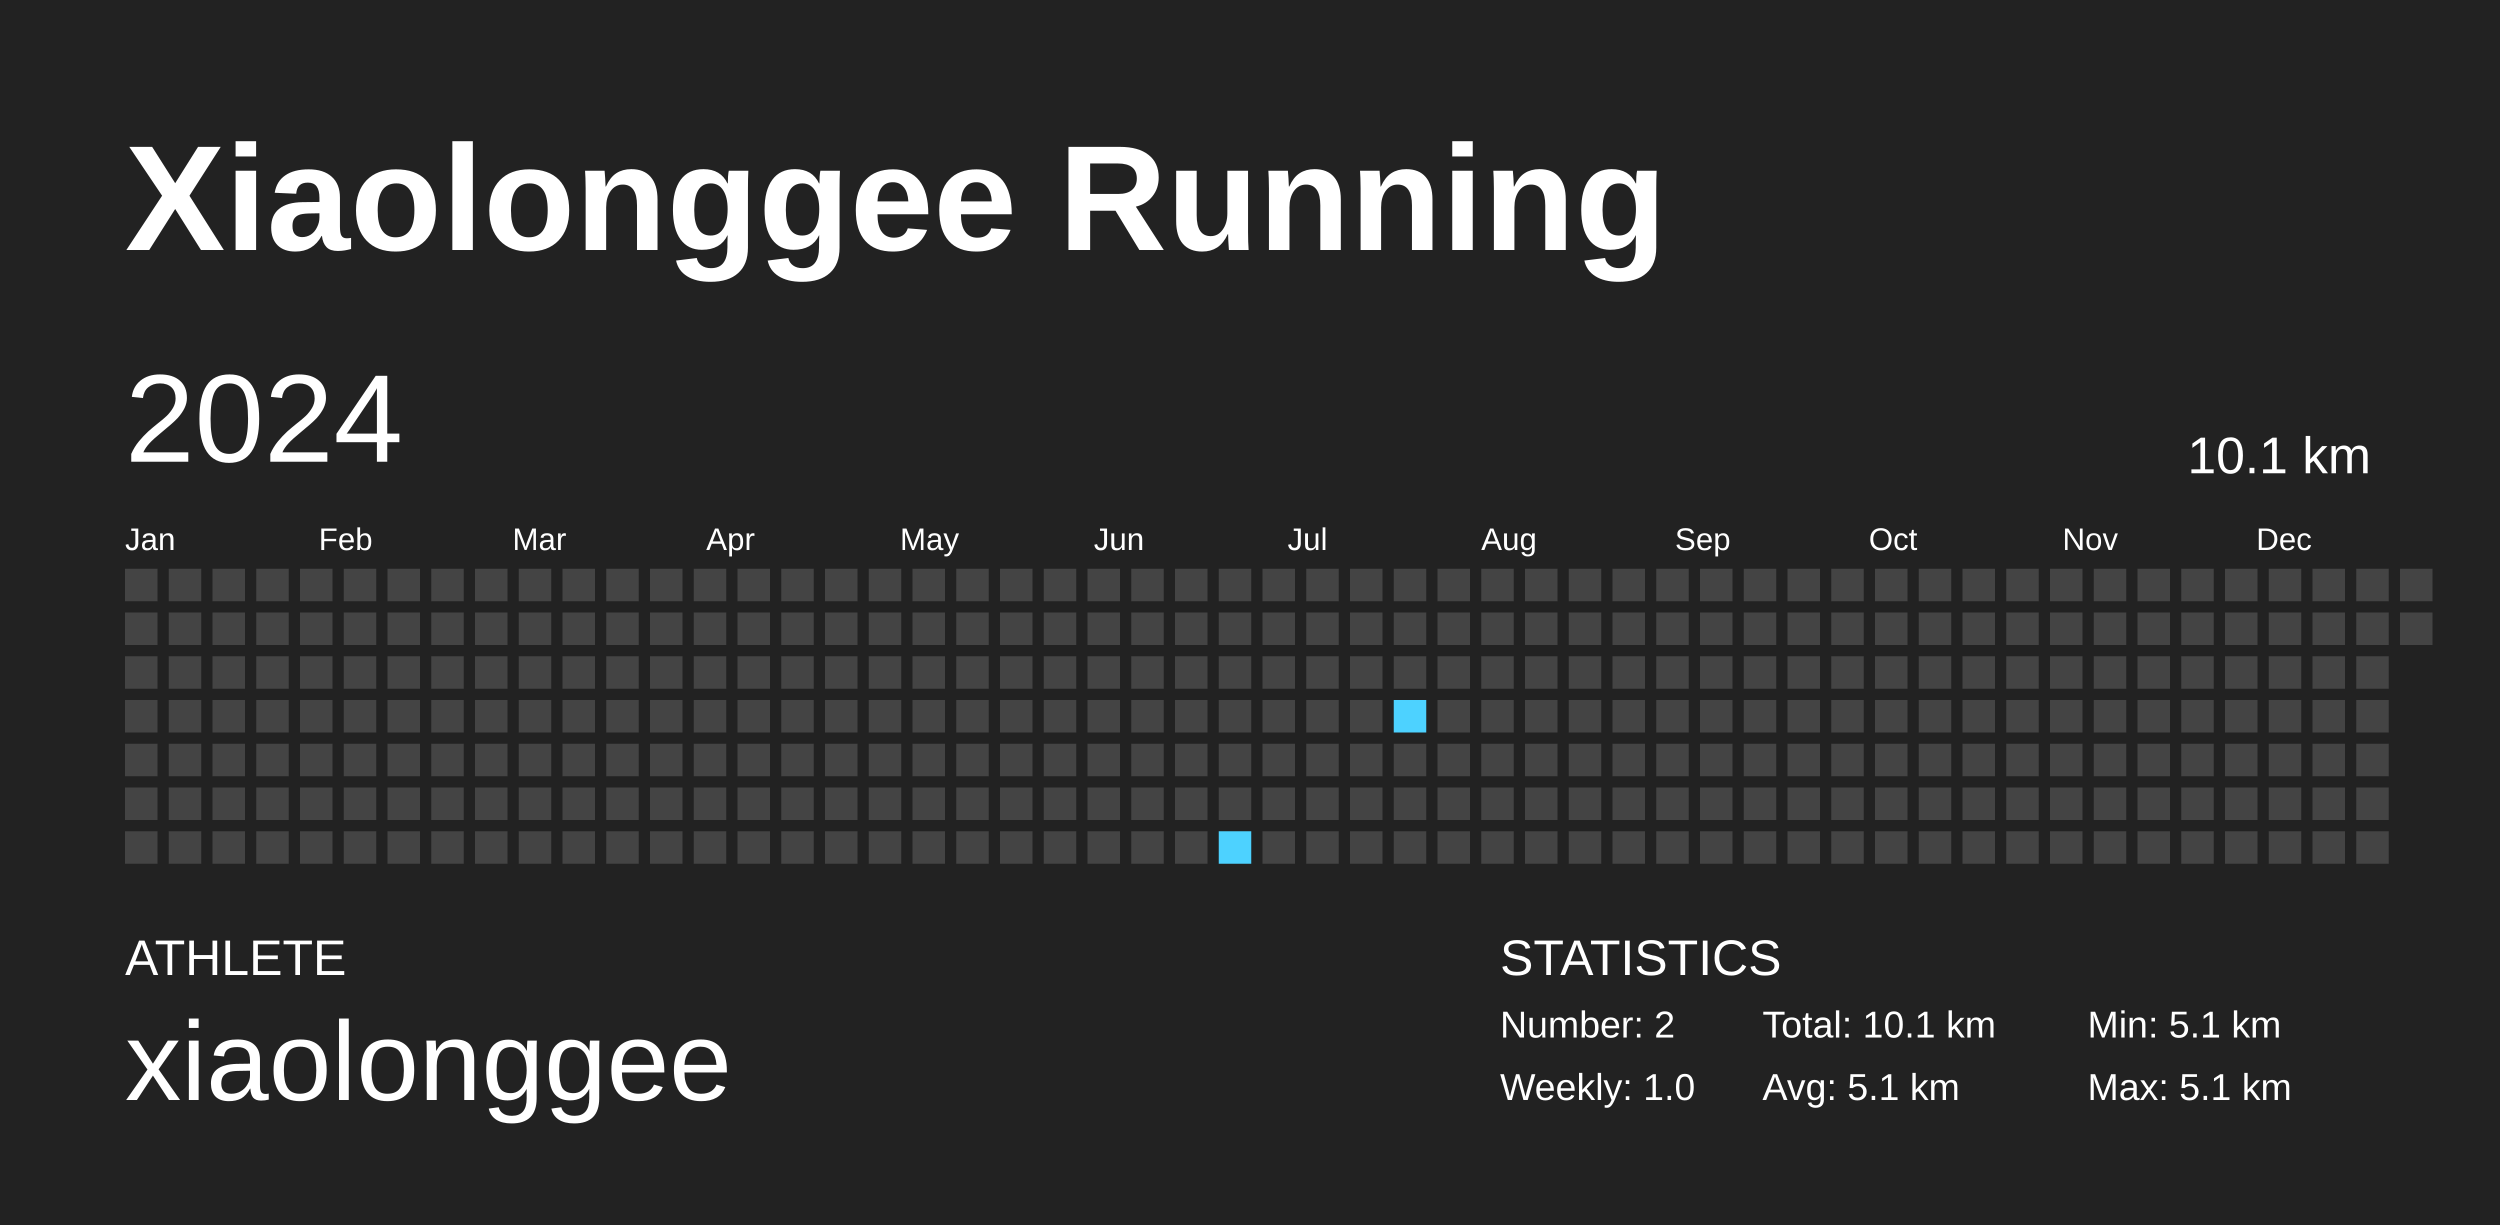
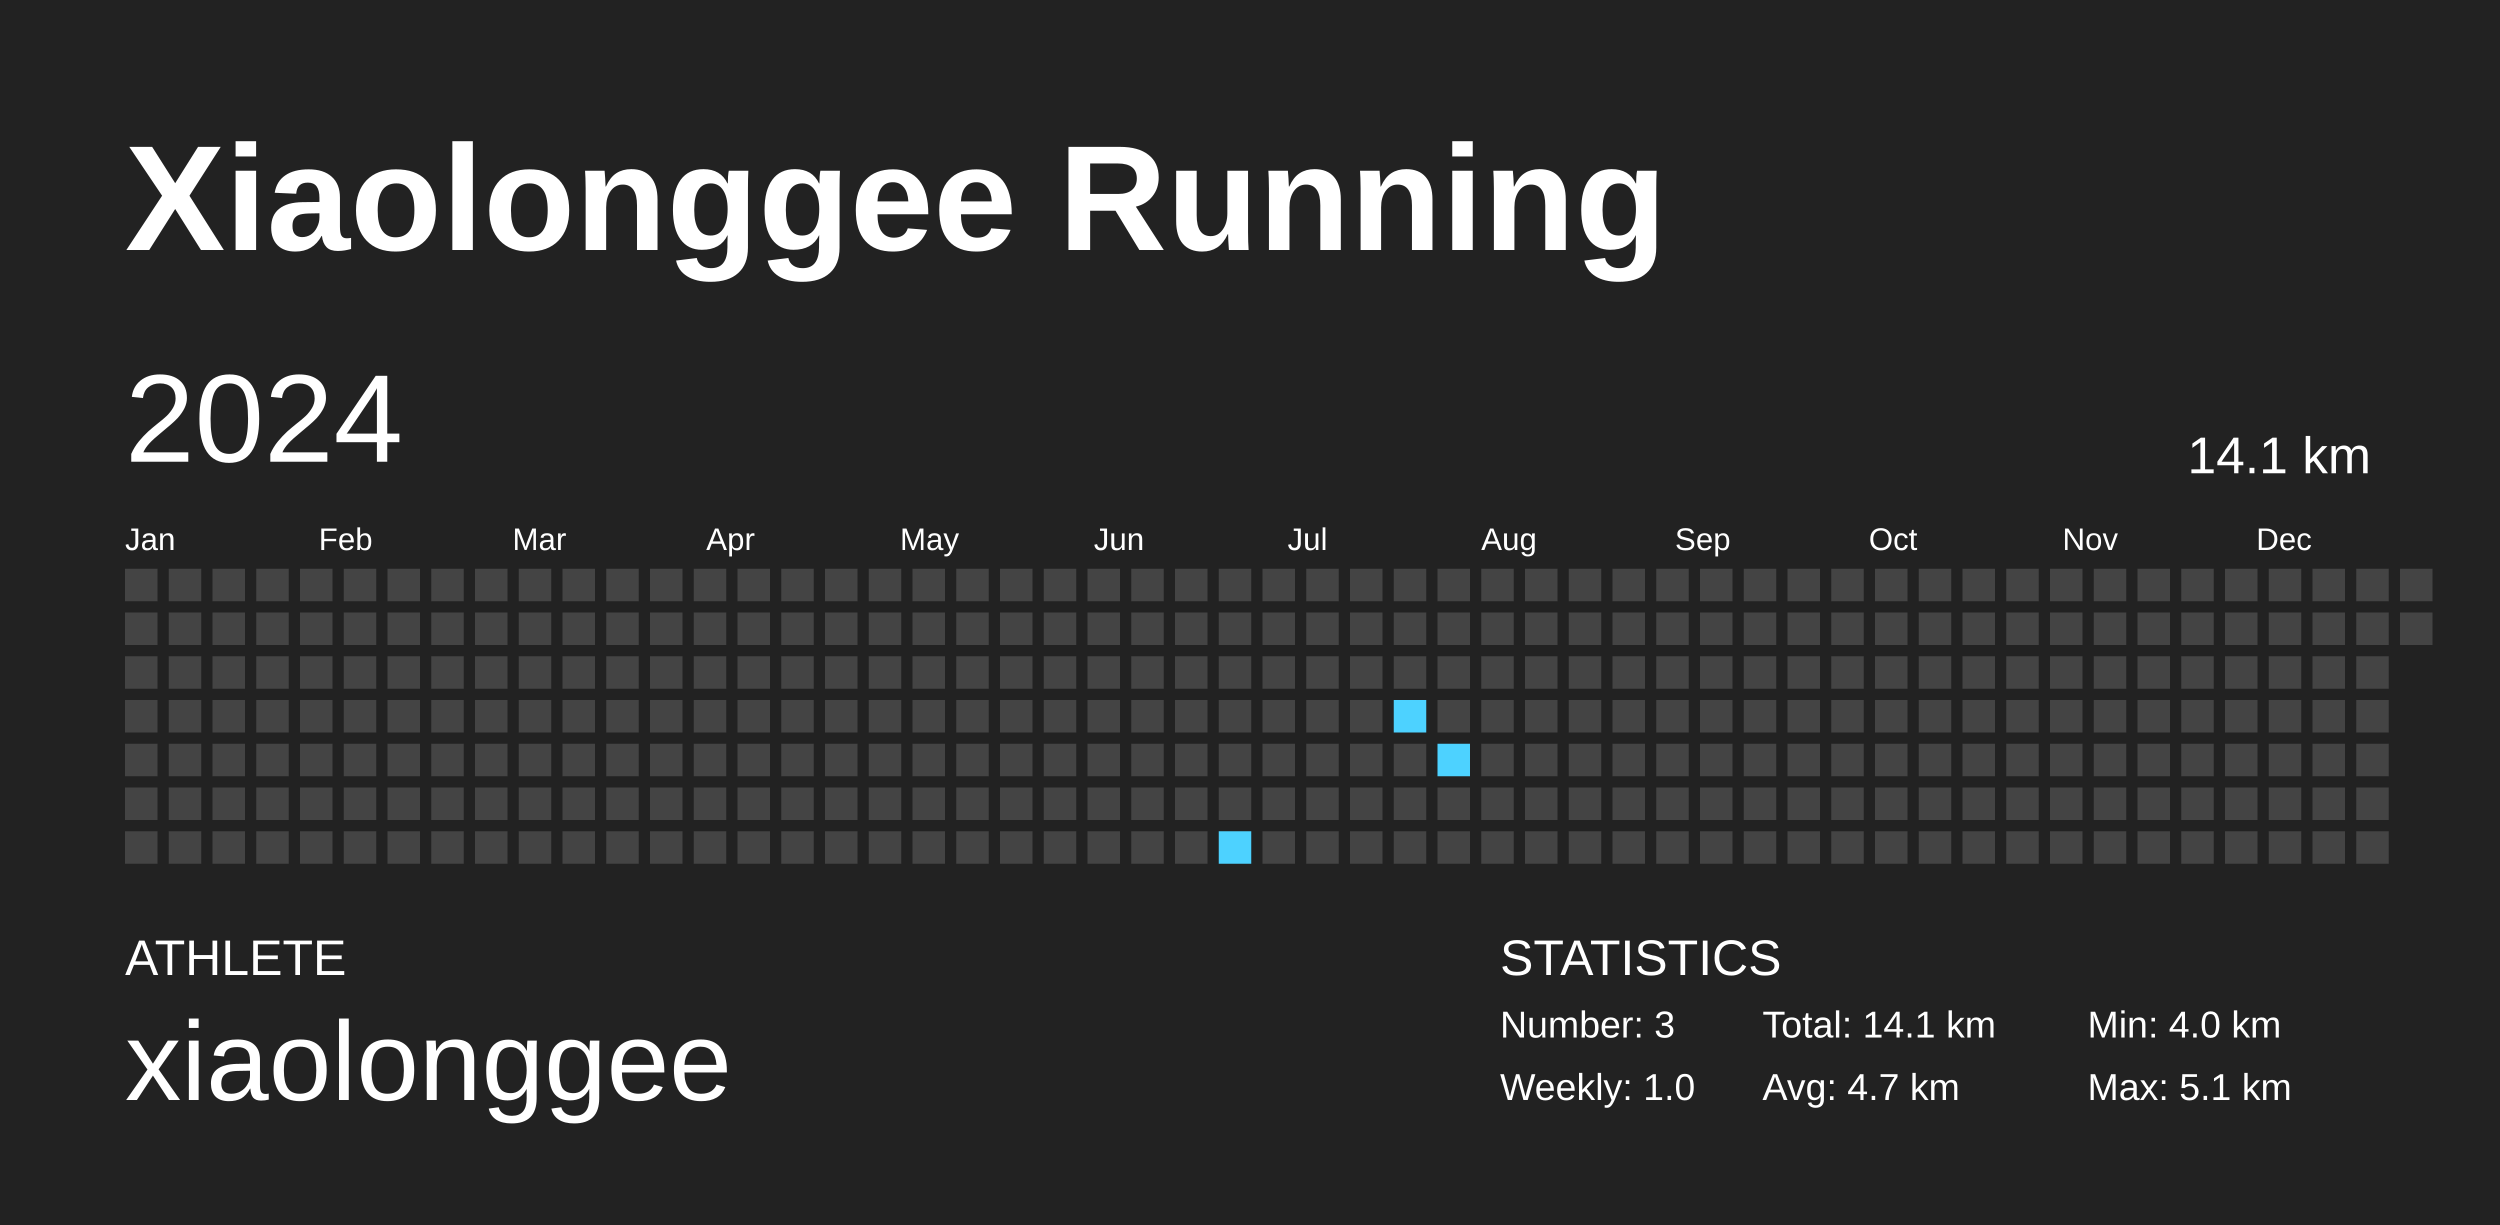
<svg xmlns="http://www.w3.org/2000/svg" baseProfile="full" height="98mm" version="1.1" viewBox="0,0,200,98" width="200mm">
  <defs />
  <rect fill="#222222" height="98" width="200" x="0" y="0" />
  <text fill="#FFFFFF" style="font-size:12px; font-family:Arial; font-weight:bold;" x="10" y="20">Xiaolonggee Running</text>
  <text fill="#FFFFFF" style="font-size:4px; font-family:Arial" x="10" y="78">ATHLETE</text>
  <text fill="#FFFFFF" style="font-size:9px; font-family:Arial" x="10" y="88">xiaolonggee</text>
  <text fill="#FFFFFF" style="font-size:4px; font-family:Arial" x="120" y="78">STATISTICS</text>
-   <text fill="#FFFFFF" style="font-size:3px; font-family:Arial" x="120" y="83">Number: 2</text>
+   <text fill="#FFFFFF" style="font-size:3px; font-family:Arial" x="120" y="83">Number: 3</text>
  <text fill="#FFFFFF" style="font-size:3px; font-family:Arial" x="120" y="88">Weekly: 1.0</text>
-   <text fill="#FFFFFF" style="font-size:3px; font-family:Arial" x="141" y="83">Total: 10.1 km</text>
-   <text fill="#FFFFFF" style="font-size:3px; font-family:Arial" x="141" y="88">Avg: 5.1 km</text>
-   <text fill="#FFFFFF" style="font-size:3px; font-family:Arial" x="167" y="83">Min: 5.1 km</text>
+   <text fill="#FFFFFF" style="font-size:3px; font-family:Arial" x="141" y="83">Total: 14.1 km</text>
+   <text fill="#FFFFFF" style="font-size:3px; font-family:Arial" x="141" y="88">Avg: 4.7 km</text>
+   <text fill="#FFFFFF" style="font-size:3px; font-family:Arial" x="167" y="83">Min: 4.0 km</text>
  <text fill="#FFFFFF" style="font-size:3px; font-family:Arial" x="167" y="88">Max: 5.1 km</text>
  <text dominant-baseline="hanging" fill="#FFFFFF" style="font-size:10.0px; font-family:Arial;" x="10" y="30">2024</text>
-   <text dominant-baseline="hanging" fill="#FFFFFF" style="font-size:4.125px; font-family:Arial;" x="175" y="35">10.1 km</text>
+   <text dominant-baseline="hanging" fill="#FFFFFF" style="font-size:4.125px; font-family:Arial;" x="175" y="35">14.1 km</text>
  <text fill="#FFFFFF" style="font-size:2.5px; font-family:Arial" x="10.0" y="44">Jan</text>
  <text fill="#FFFFFF" style="font-size:2.5px; font-family:Arial" x="25.5" y="44">Feb</text>
  <text fill="#FFFFFF" style="font-size:2.5px; font-family:Arial" x="41.0" y="44">Mar</text>
  <text fill="#FFFFFF" style="font-size:2.5px; font-family:Arial" x="56.5" y="44">Apr</text>
  <text fill="#FFFFFF" style="font-size:2.5px; font-family:Arial" x="72.0" y="44">May</text>
  <text fill="#FFFFFF" style="font-size:2.5px; font-family:Arial" x="87.5" y="44">Jun</text>
  <text fill="#FFFFFF" style="font-size:2.5px; font-family:Arial" x="103.0" y="44">Jul</text>
  <text fill="#FFFFFF" style="font-size:2.5px; font-family:Arial" x="118.5" y="44">Aug</text>
  <text fill="#FFFFFF" style="font-size:2.5px; font-family:Arial" x="134.0" y="44">Sep</text>
  <text fill="#FFFFFF" style="font-size:2.5px; font-family:Arial" x="149.5" y="44">Oct</text>
  <text fill="#FFFFFF" style="font-size:2.5px; font-family:Arial" x="165.0" y="44">Nov</text>
  <text fill="#FFFFFF" style="font-size:2.5px; font-family:Arial" x="180.5" y="44">Dec</text>
  <rect fill="#444444" height="2.6" width="2.6" x="10.0" y="45.5" />
  <rect fill="#444444" height="2.6" width="2.6" x="10.0" y="49.0" />
  <rect fill="#444444" height="2.6" width="2.6" x="10.0" y="52.5" />
  <rect fill="#444444" height="2.6" width="2.6" x="10.0" y="56.0" />
  <rect fill="#444444" height="2.6" width="2.6" x="10.0" y="59.5" />
  <rect fill="#444444" height="2.6" width="2.6" x="10.0" y="63.0" />
  <rect fill="#444444" height="2.6" width="2.6" x="10.0" y="66.5" />
  <rect fill="#444444" height="2.6" width="2.6" x="13.5" y="45.5" />
  <rect fill="#444444" height="2.6" width="2.6" x="13.5" y="49.0" />
  <rect fill="#444444" height="2.6" width="2.6" x="13.5" y="52.5" />
  <rect fill="#444444" height="2.6" width="2.6" x="13.5" y="56.0" />
  <rect fill="#444444" height="2.6" width="2.6" x="13.5" y="59.5" />
  <rect fill="#444444" height="2.6" width="2.6" x="13.5" y="63.0" />
  <rect fill="#444444" height="2.6" width="2.6" x="13.5" y="66.5" />
  <rect fill="#444444" height="2.6" width="2.6" x="17.0" y="45.5" />
  <rect fill="#444444" height="2.6" width="2.6" x="17.0" y="49.0" />
  <rect fill="#444444" height="2.6" width="2.6" x="17.0" y="52.5" />
  <rect fill="#444444" height="2.6" width="2.6" x="17.0" y="56.0" />
  <rect fill="#444444" height="2.6" width="2.6" x="17.0" y="59.5" />
  <rect fill="#444444" height="2.6" width="2.6" x="17.0" y="63.0" />
  <rect fill="#444444" height="2.6" width="2.6" x="17.0" y="66.5" />
  <rect fill="#444444" height="2.6" width="2.6" x="20.5" y="45.5" />
  <rect fill="#444444" height="2.6" width="2.6" x="20.5" y="49.0" />
  <rect fill="#444444" height="2.6" width="2.6" x="20.5" y="52.5" />
  <rect fill="#444444" height="2.6" width="2.6" x="20.5" y="56.0" />
  <rect fill="#444444" height="2.6" width="2.6" x="20.5" y="59.5" />
  <rect fill="#444444" height="2.6" width="2.6" x="20.5" y="63.0" />
  <rect fill="#444444" height="2.6" width="2.6" x="20.5" y="66.5" />
  <rect fill="#444444" height="2.6" width="2.6" x="24.0" y="45.5" />
  <rect fill="#444444" height="2.6" width="2.6" x="24.0" y="49.0" />
  <rect fill="#444444" height="2.6" width="2.6" x="24.0" y="52.5" />
  <rect fill="#444444" height="2.6" width="2.6" x="24.0" y="56.0" />
  <rect fill="#444444" height="2.6" width="2.6" x="24.0" y="59.5" />
  <rect fill="#444444" height="2.6" width="2.6" x="24.0" y="63.0" />
  <rect fill="#444444" height="2.6" width="2.6" x="24.0" y="66.5" />
  <rect fill="#444444" height="2.6" width="2.6" x="27.5" y="45.5" />
  <rect fill="#444444" height="2.6" width="2.6" x="27.5" y="49.0" />
  <rect fill="#444444" height="2.6" width="2.6" x="27.5" y="52.5" />
  <rect fill="#444444" height="2.6" width="2.6" x="27.5" y="56.0" />
  <rect fill="#444444" height="2.6" width="2.6" x="27.5" y="59.5" />
  <rect fill="#444444" height="2.6" width="2.6" x="27.5" y="63.0" />
  <rect fill="#444444" height="2.6" width="2.6" x="27.5" y="66.5" />
  <rect fill="#444444" height="2.6" width="2.6" x="31.0" y="45.5" />
  <rect fill="#444444" height="2.6" width="2.6" x="31.0" y="49.0" />
  <rect fill="#444444" height="2.6" width="2.6" x="31.0" y="52.5" />
  <rect fill="#444444" height="2.6" width="2.6" x="31.0" y="56.0" />
  <rect fill="#444444" height="2.6" width="2.6" x="31.0" y="59.5" />
  <rect fill="#444444" height="2.6" width="2.6" x="31.0" y="63.0" />
  <rect fill="#444444" height="2.6" width="2.6" x="31.0" y="66.5" />
  <rect fill="#444444" height="2.6" width="2.6" x="34.5" y="45.5" />
  <rect fill="#444444" height="2.6" width="2.6" x="34.5" y="49.0" />
  <rect fill="#444444" height="2.6" width="2.6" x="34.5" y="52.5" />
  <rect fill="#444444" height="2.6" width="2.6" x="34.5" y="56.0" />
  <rect fill="#444444" height="2.6" width="2.6" x="34.5" y="59.5" />
  <rect fill="#444444" height="2.6" width="2.6" x="34.5" y="63.0" />
  <rect fill="#444444" height="2.6" width="2.6" x="34.5" y="66.5" />
  <rect fill="#444444" height="2.6" width="2.6" x="38.0" y="45.5" />
  <rect fill="#444444" height="2.6" width="2.6" x="38.0" y="49.0" />
  <rect fill="#444444" height="2.6" width="2.6" x="38.0" y="52.5" />
  <rect fill="#444444" height="2.6" width="2.6" x="38.0" y="56.0" />
  <rect fill="#444444" height="2.6" width="2.6" x="38.0" y="59.5" />
  <rect fill="#444444" height="2.6" width="2.6" x="38.0" y="63.0" />
  <rect fill="#444444" height="2.6" width="2.6" x="38.0" y="66.5" />
  <rect fill="#444444" height="2.6" width="2.6" x="41.5" y="45.5" />
  <rect fill="#444444" height="2.6" width="2.6" x="41.5" y="49.0" />
  <rect fill="#444444" height="2.6" width="2.6" x="41.5" y="52.5" />
  <rect fill="#444444" height="2.6" width="2.6" x="41.5" y="56.0" />
  <rect fill="#444444" height="2.6" width="2.6" x="41.5" y="59.5" />
  <rect fill="#444444" height="2.6" width="2.6" x="41.5" y="63.0" />
  <rect fill="#444444" height="2.6" width="2.6" x="41.5" y="66.5" />
  <rect fill="#444444" height="2.6" width="2.6" x="45.0" y="45.5" />
  <rect fill="#444444" height="2.6" width="2.6" x="45.0" y="49.0" />
  <rect fill="#444444" height="2.6" width="2.6" x="45.0" y="52.5" />
  <rect fill="#444444" height="2.6" width="2.6" x="45.0" y="56.0" />
  <rect fill="#444444" height="2.6" width="2.6" x="45.0" y="59.5" />
  <rect fill="#444444" height="2.6" width="2.6" x="45.0" y="63.0" />
  <rect fill="#444444" height="2.6" width="2.6" x="45.0" y="66.5" />
  <rect fill="#444444" height="2.6" width="2.6" x="48.5" y="45.5" />
  <rect fill="#444444" height="2.6" width="2.6" x="48.5" y="49.0" />
  <rect fill="#444444" height="2.6" width="2.6" x="48.5" y="52.5" />
  <rect fill="#444444" height="2.6" width="2.6" x="48.5" y="56.0" />
  <rect fill="#444444" height="2.6" width="2.6" x="48.5" y="59.5" />
  <rect fill="#444444" height="2.6" width="2.6" x="48.5" y="63.0" />
  <rect fill="#444444" height="2.6" width="2.6" x="48.5" y="66.5" />
  <rect fill="#444444" height="2.6" width="2.6" x="52.0" y="45.5" />
  <rect fill="#444444" height="2.6" width="2.6" x="52.0" y="49.0" />
  <rect fill="#444444" height="2.6" width="2.6" x="52.0" y="52.5" />
  <rect fill="#444444" height="2.6" width="2.6" x="52.0" y="56.0" />
  <rect fill="#444444" height="2.6" width="2.6" x="52.0" y="59.5" />
  <rect fill="#444444" height="2.6" width="2.6" x="52.0" y="63.0" />
  <rect fill="#444444" height="2.6" width="2.6" x="52.0" y="66.5" />
  <rect fill="#444444" height="2.6" width="2.6" x="55.5" y="45.5" />
  <rect fill="#444444" height="2.6" width="2.6" x="55.5" y="49.0" />
  <rect fill="#444444" height="2.6" width="2.6" x="55.5" y="52.5" />
  <rect fill="#444444" height="2.6" width="2.6" x="55.5" y="56.0" />
  <rect fill="#444444" height="2.6" width="2.6" x="55.5" y="59.5" />
  <rect fill="#444444" height="2.6" width="2.6" x="55.5" y="63.0" />
  <rect fill="#444444" height="2.6" width="2.6" x="55.5" y="66.5" />
  <rect fill="#444444" height="2.6" width="2.6" x="59.0" y="45.5" />
  <rect fill="#444444" height="2.6" width="2.6" x="59.0" y="49.0" />
  <rect fill="#444444" height="2.6" width="2.6" x="59.0" y="52.5" />
  <rect fill="#444444" height="2.6" width="2.6" x="59.0" y="56.0" />
  <rect fill="#444444" height="2.6" width="2.6" x="59.0" y="59.5" />
  <rect fill="#444444" height="2.6" width="2.6" x="59.0" y="63.0" />
  <rect fill="#444444" height="2.6" width="2.6" x="59.0" y="66.5" />
  <rect fill="#444444" height="2.6" width="2.6" x="62.5" y="45.5" />
  <rect fill="#444444" height="2.6" width="2.6" x="62.5" y="49.0" />
  <rect fill="#444444" height="2.6" width="2.6" x="62.5" y="52.5" />
  <rect fill="#444444" height="2.6" width="2.6" x="62.5" y="56.0" />
  <rect fill="#444444" height="2.6" width="2.6" x="62.5" y="59.5" />
  <rect fill="#444444" height="2.6" width="2.6" x="62.5" y="63.0" />
  <rect fill="#444444" height="2.6" width="2.6" x="62.5" y="66.5" />
  <rect fill="#444444" height="2.6" width="2.6" x="66.0" y="45.5" />
  <rect fill="#444444" height="2.6" width="2.6" x="66.0" y="49.0" />
  <rect fill="#444444" height="2.6" width="2.6" x="66.0" y="52.5" />
  <rect fill="#444444" height="2.6" width="2.6" x="66.0" y="56.0" />
  <rect fill="#444444" height="2.6" width="2.6" x="66.0" y="59.5" />
  <rect fill="#444444" height="2.6" width="2.6" x="66.0" y="63.0" />
  <rect fill="#444444" height="2.6" width="2.6" x="66.0" y="66.5" />
  <rect fill="#444444" height="2.6" width="2.6" x="69.5" y="45.5" />
  <rect fill="#444444" height="2.6" width="2.6" x="69.5" y="49.0" />
  <rect fill="#444444" height="2.6" width="2.6" x="69.5" y="52.5" />
  <rect fill="#444444" height="2.6" width="2.6" x="69.5" y="56.0" />
  <rect fill="#444444" height="2.6" width="2.6" x="69.5" y="59.5" />
  <rect fill="#444444" height="2.6" width="2.6" x="69.5" y="63.0" />
  <rect fill="#444444" height="2.6" width="2.6" x="69.5" y="66.5" />
  <rect fill="#444444" height="2.6" width="2.6" x="73.0" y="45.5" />
  <rect fill="#444444" height="2.6" width="2.6" x="73.0" y="49.0" />
  <rect fill="#444444" height="2.6" width="2.6" x="73.0" y="52.5" />
  <rect fill="#444444" height="2.6" width="2.6" x="73.0" y="56.0" />
  <rect fill="#444444" height="2.6" width="2.6" x="73.0" y="59.5" />
  <rect fill="#444444" height="2.6" width="2.6" x="73.0" y="63.0" />
  <rect fill="#444444" height="2.6" width="2.6" x="73.0" y="66.5" />
  <rect fill="#444444" height="2.6" width="2.6" x="76.5" y="45.5" />
  <rect fill="#444444" height="2.6" width="2.6" x="76.5" y="49.0" />
  <rect fill="#444444" height="2.6" width="2.6" x="76.5" y="52.5" />
  <rect fill="#444444" height="2.6" width="2.6" x="76.5" y="56.0" />
  <rect fill="#444444" height="2.6" width="2.6" x="76.5" y="59.5" />
  <rect fill="#444444" height="2.6" width="2.6" x="76.5" y="63.0" />
  <rect fill="#444444" height="2.6" width="2.6" x="76.5" y="66.5" />
  <rect fill="#444444" height="2.6" width="2.6" x="80.0" y="45.5" />
  <rect fill="#444444" height="2.6" width="2.6" x="80.0" y="49.0" />
  <rect fill="#444444" height="2.6" width="2.6" x="80.0" y="52.5" />
  <rect fill="#444444" height="2.6" width="2.6" x="80.0" y="56.0" />
  <rect fill="#444444" height="2.6" width="2.6" x="80.0" y="59.5" />
  <rect fill="#444444" height="2.6" width="2.6" x="80.0" y="63.0" />
  <rect fill="#444444" height="2.6" width="2.6" x="80.0" y="66.5" />
  <rect fill="#444444" height="2.6" width="2.6" x="83.5" y="45.5" />
  <rect fill="#444444" height="2.6" width="2.6" x="83.5" y="49.0" />
  <rect fill="#444444" height="2.6" width="2.6" x="83.5" y="52.5" />
  <rect fill="#444444" height="2.6" width="2.6" x="83.5" y="56.0" />
  <rect fill="#444444" height="2.6" width="2.6" x="83.5" y="59.5" />
  <rect fill="#444444" height="2.6" width="2.6" x="83.5" y="63.0" />
  <rect fill="#444444" height="2.6" width="2.6" x="83.5" y="66.5" />
  <rect fill="#444444" height="2.6" width="2.6" x="87.0" y="45.5" />
  <rect fill="#444444" height="2.6" width="2.6" x="87.0" y="49.0" />
  <rect fill="#444444" height="2.6" width="2.6" x="87.0" y="52.5" />
  <rect fill="#444444" height="2.6" width="2.6" x="87.0" y="56.0" />
  <rect fill="#444444" height="2.6" width="2.6" x="87.0" y="59.5" />
  <rect fill="#444444" height="2.6" width="2.6" x="87.0" y="63.0" />
  <rect fill="#444444" height="2.6" width="2.6" x="87.0" y="66.5" />
  <rect fill="#444444" height="2.6" width="2.6" x="90.5" y="45.5" />
  <rect fill="#444444" height="2.6" width="2.6" x="90.5" y="49.0" />
  <rect fill="#444444" height="2.6" width="2.6" x="90.5" y="52.5" />
  <rect fill="#444444" height="2.6" width="2.6" x="90.5" y="56.0" />
  <rect fill="#444444" height="2.6" width="2.6" x="90.5" y="59.5" />
  <rect fill="#444444" height="2.6" width="2.6" x="90.5" y="63.0" />
  <rect fill="#444444" height="2.6" width="2.6" x="90.5" y="66.5" />
  <rect fill="#444444" height="2.6" width="2.6" x="94.0" y="45.5" />
  <rect fill="#444444" height="2.6" width="2.6" x="94.0" y="49.0" />
  <rect fill="#444444" height="2.6" width="2.6" x="94.0" y="52.5" />
  <rect fill="#444444" height="2.6" width="2.6" x="94.0" y="56.0" />
  <rect fill="#444444" height="2.6" width="2.6" x="94.0" y="59.5" />
  <rect fill="#444444" height="2.6" width="2.6" x="94.0" y="63.0" />
  <rect fill="#444444" height="2.6" width="2.6" x="94.0" y="66.5" />
  <rect fill="#444444" height="2.6" width="2.6" x="97.5" y="45.5" />
  <rect fill="#444444" height="2.6" width="2.6" x="97.5" y="49.0" />
  <rect fill="#444444" height="2.6" width="2.6" x="97.5" y="52.5" />
  <rect fill="#444444" height="2.6" width="2.6" x="97.5" y="56.0" />
  <rect fill="#444444" height="2.6" width="2.6" x="97.5" y="59.5" />
  <rect fill="#444444" height="2.6" width="2.6" x="97.5" y="63.0" />
  <rect fill="#4dd2ff" height="2.6" width="2.6" x="97.5" y="66.5" />
  <rect fill="#444444" height="2.6" width="2.6" x="101.0" y="45.5" />
  <rect fill="#444444" height="2.6" width="2.6" x="101.0" y="49.0" />
  <rect fill="#444444" height="2.6" width="2.6" x="101.0" y="52.5" />
  <rect fill="#444444" height="2.6" width="2.6" x="101.0" y="56.0" />
  <rect fill="#444444" height="2.6" width="2.6" x="101.0" y="59.5" />
  <rect fill="#444444" height="2.6" width="2.6" x="101.0" y="63.0" />
  <rect fill="#444444" height="2.6" width="2.6" x="101.0" y="66.5" />
  <rect fill="#444444" height="2.6" width="2.6" x="104.5" y="45.5" />
  <rect fill="#444444" height="2.6" width="2.6" x="104.5" y="49.0" />
  <rect fill="#444444" height="2.6" width="2.6" x="104.5" y="52.5" />
  <rect fill="#444444" height="2.6" width="2.6" x="104.5" y="56.0" />
  <rect fill="#444444" height="2.6" width="2.6" x="104.5" y="59.5" />
  <rect fill="#444444" height="2.6" width="2.6" x="104.5" y="63.0" />
  <rect fill="#444444" height="2.6" width="2.6" x="104.5" y="66.5" />
  <rect fill="#444444" height="2.6" width="2.6" x="108.0" y="45.5" />
  <rect fill="#444444" height="2.6" width="2.6" x="108.0" y="49.0" />
  <rect fill="#444444" height="2.6" width="2.6" x="108.0" y="52.5" />
  <rect fill="#444444" height="2.6" width="2.6" x="108.0" y="56.0" />
  <rect fill="#444444" height="2.6" width="2.6" x="108.0" y="59.5" />
  <rect fill="#444444" height="2.6" width="2.6" x="108.0" y="63.0" />
  <rect fill="#444444" height="2.6" width="2.6" x="108.0" y="66.5" />
  <rect fill="#444444" height="2.6" width="2.6" x="111.5" y="45.5" />
  <rect fill="#444444" height="2.6" width="2.6" x="111.5" y="49.0" />
  <rect fill="#444444" height="2.6" width="2.6" x="111.5" y="52.5" />
  <rect fill="#4dd2ff" height="2.6" width="2.6" x="111.5" y="56.0" />
  <rect fill="#444444" height="2.6" width="2.6" x="111.5" y="59.5" />
  <rect fill="#444444" height="2.6" width="2.6" x="111.5" y="63.0" />
  <rect fill="#444444" height="2.6" width="2.6" x="111.5" y="66.5" />
  <rect fill="#444444" height="2.6" width="2.6" x="115.0" y="45.5" />
  <rect fill="#444444" height="2.6" width="2.6" x="115.0" y="49.0" />
  <rect fill="#444444" height="2.6" width="2.6" x="115.0" y="52.5" />
  <rect fill="#444444" height="2.6" width="2.6" x="115.0" y="56.0" />
-   <rect fill="#444444" height="2.6" width="2.6" x="115.0" y="59.5" />
+   <rect fill="#4dd2ff" height="2.6" width="2.6" x="115.0" y="59.5" />
  <rect fill="#444444" height="2.6" width="2.6" x="115.0" y="63.0" />
  <rect fill="#444444" height="2.6" width="2.6" x="115.0" y="66.5" />
  <rect fill="#444444" height="2.6" width="2.6" x="118.5" y="45.5" />
  <rect fill="#444444" height="2.6" width="2.6" x="118.5" y="49.0" />
  <rect fill="#444444" height="2.6" width="2.6" x="118.5" y="52.5" />
  <rect fill="#444444" height="2.6" width="2.6" x="118.5" y="56.0" />
  <rect fill="#444444" height="2.6" width="2.6" x="118.5" y="59.5" />
  <rect fill="#444444" height="2.6" width="2.6" x="118.5" y="63.0" />
  <rect fill="#444444" height="2.6" width="2.6" x="118.5" y="66.5" />
  <rect fill="#444444" height="2.6" width="2.6" x="122.0" y="45.5" />
  <rect fill="#444444" height="2.6" width="2.6" x="122.0" y="49.0" />
  <rect fill="#444444" height="2.6" width="2.6" x="122.0" y="52.5" />
  <rect fill="#444444" height="2.6" width="2.6" x="122.0" y="56.0" />
  <rect fill="#444444" height="2.6" width="2.6" x="122.0" y="59.5" />
  <rect fill="#444444" height="2.6" width="2.6" x="122.0" y="63.0" />
  <rect fill="#444444" height="2.6" width="2.6" x="122.0" y="66.5" />
  <rect fill="#444444" height="2.6" width="2.6" x="125.5" y="45.5" />
  <rect fill="#444444" height="2.6" width="2.6" x="125.5" y="49.0" />
  <rect fill="#444444" height="2.6" width="2.6" x="125.5" y="52.5" />
  <rect fill="#444444" height="2.6" width="2.6" x="125.5" y="56.0" />
  <rect fill="#444444" height="2.6" width="2.6" x="125.5" y="59.5" />
  <rect fill="#444444" height="2.6" width="2.6" x="125.5" y="63.0" />
  <rect fill="#444444" height="2.6" width="2.6" x="125.5" y="66.5" />
  <rect fill="#444444" height="2.6" width="2.6" x="129.0" y="45.5" />
  <rect fill="#444444" height="2.6" width="2.6" x="129.0" y="49.0" />
  <rect fill="#444444" height="2.6" width="2.6" x="129.0" y="52.5" />
  <rect fill="#444444" height="2.6" width="2.6" x="129.0" y="56.0" />
  <rect fill="#444444" height="2.6" width="2.6" x="129.0" y="59.5" />
  <rect fill="#444444" height="2.6" width="2.6" x="129.0" y="63.0" />
  <rect fill="#444444" height="2.6" width="2.6" x="129.0" y="66.5" />
  <rect fill="#444444" height="2.6" width="2.6" x="132.5" y="45.5" />
  <rect fill="#444444" height="2.6" width="2.6" x="132.5" y="49.0" />
  <rect fill="#444444" height="2.6" width="2.6" x="132.5" y="52.5" />
  <rect fill="#444444" height="2.6" width="2.6" x="132.5" y="56.0" />
  <rect fill="#444444" height="2.6" width="2.6" x="132.5" y="59.5" />
  <rect fill="#444444" height="2.6" width="2.6" x="132.5" y="63.0" />
  <rect fill="#444444" height="2.6" width="2.6" x="132.5" y="66.5" />
  <rect fill="#444444" height="2.6" width="2.6" x="136.0" y="45.5" />
  <rect fill="#444444" height="2.6" width="2.6" x="136.0" y="49.0" />
  <rect fill="#444444" height="2.6" width="2.6" x="136.0" y="52.5" />
  <rect fill="#444444" height="2.6" width="2.6" x="136.0" y="56.0" />
  <rect fill="#444444" height="2.6" width="2.6" x="136.0" y="59.5" />
  <rect fill="#444444" height="2.6" width="2.6" x="136.0" y="63.0" />
  <rect fill="#444444" height="2.6" width="2.6" x="136.0" y="66.5" />
  <rect fill="#444444" height="2.6" width="2.6" x="139.5" y="45.5" />
  <rect fill="#444444" height="2.6" width="2.6" x="139.5" y="49.0" />
  <rect fill="#444444" height="2.6" width="2.6" x="139.5" y="52.5" />
  <rect fill="#444444" height="2.6" width="2.6" x="139.5" y="56.0" />
  <rect fill="#444444" height="2.6" width="2.6" x="139.5" y="59.5" />
  <rect fill="#444444" height="2.6" width="2.6" x="139.5" y="63.0" />
  <rect fill="#444444" height="2.6" width="2.6" x="139.5" y="66.5" />
  <rect fill="#444444" height="2.6" width="2.6" x="143.0" y="45.5" />
  <rect fill="#444444" height="2.6" width="2.6" x="143.0" y="49.0" />
  <rect fill="#444444" height="2.6" width="2.6" x="143.0" y="52.5" />
  <rect fill="#444444" height="2.6" width="2.6" x="143.0" y="56.0" />
  <rect fill="#444444" height="2.6" width="2.6" x="143.0" y="59.5" />
  <rect fill="#444444" height="2.6" width="2.6" x="143.0" y="63.0" />
  <rect fill="#444444" height="2.6" width="2.6" x="143.0" y="66.5" />
  <rect fill="#444444" height="2.6" width="2.6" x="146.5" y="45.5" />
  <rect fill="#444444" height="2.6" width="2.6" x="146.5" y="49.0" />
  <rect fill="#444444" height="2.6" width="2.6" x="146.5" y="52.5" />
  <rect fill="#444444" height="2.6" width="2.6" x="146.5" y="56.0" />
  <rect fill="#444444" height="2.6" width="2.6" x="146.5" y="59.5" />
  <rect fill="#444444" height="2.6" width="2.6" x="146.5" y="63.0" />
  <rect fill="#444444" height="2.6" width="2.6" x="146.5" y="66.5" />
  <rect fill="#444444" height="2.6" width="2.6" x="150.0" y="45.5" />
  <rect fill="#444444" height="2.6" width="2.6" x="150.0" y="49.0" />
  <rect fill="#444444" height="2.6" width="2.6" x="150.0" y="52.5" />
  <rect fill="#444444" height="2.6" width="2.6" x="150.0" y="56.0" />
  <rect fill="#444444" height="2.6" width="2.6" x="150.0" y="59.5" />
  <rect fill="#444444" height="2.6" width="2.6" x="150.0" y="63.0" />
  <rect fill="#444444" height="2.6" width="2.6" x="150.0" y="66.5" />
  <rect fill="#444444" height="2.6" width="2.6" x="153.5" y="45.5" />
  <rect fill="#444444" height="2.6" width="2.6" x="153.5" y="49.0" />
  <rect fill="#444444" height="2.6" width="2.6" x="153.5" y="52.5" />
  <rect fill="#444444" height="2.6" width="2.6" x="153.5" y="56.0" />
  <rect fill="#444444" height="2.6" width="2.6" x="153.5" y="59.5" />
  <rect fill="#444444" height="2.6" width="2.6" x="153.5" y="63.0" />
  <rect fill="#444444" height="2.6" width="2.6" x="153.5" y="66.5" />
  <rect fill="#444444" height="2.6" width="2.6" x="157.0" y="45.5" />
  <rect fill="#444444" height="2.6" width="2.6" x="157.0" y="49.0" />
  <rect fill="#444444" height="2.6" width="2.6" x="157.0" y="52.5" />
  <rect fill="#444444" height="2.6" width="2.6" x="157.0" y="56.0" />
  <rect fill="#444444" height="2.6" width="2.6" x="157.0" y="59.5" />
  <rect fill="#444444" height="2.6" width="2.6" x="157.0" y="63.0" />
  <rect fill="#444444" height="2.6" width="2.6" x="157.0" y="66.5" />
  <rect fill="#444444" height="2.6" width="2.6" x="160.5" y="45.5" />
  <rect fill="#444444" height="2.6" width="2.6" x="160.5" y="49.0" />
  <rect fill="#444444" height="2.6" width="2.6" x="160.5" y="52.5" />
  <rect fill="#444444" height="2.6" width="2.6" x="160.5" y="56.0" />
  <rect fill="#444444" height="2.6" width="2.6" x="160.5" y="59.5" />
  <rect fill="#444444" height="2.6" width="2.6" x="160.5" y="63.0" />
  <rect fill="#444444" height="2.6" width="2.6" x="160.5" y="66.5" />
  <rect fill="#444444" height="2.6" width="2.6" x="164.0" y="45.5" />
  <rect fill="#444444" height="2.6" width="2.6" x="164.0" y="49.0" />
  <rect fill="#444444" height="2.6" width="2.6" x="164.0" y="52.5" />
  <rect fill="#444444" height="2.6" width="2.6" x="164.0" y="56.0" />
  <rect fill="#444444" height="2.6" width="2.6" x="164.0" y="59.5" />
  <rect fill="#444444" height="2.6" width="2.6" x="164.0" y="63.0" />
  <rect fill="#444444" height="2.6" width="2.6" x="164.0" y="66.5" />
  <rect fill="#444444" height="2.6" width="2.6" x="167.5" y="45.5" />
  <rect fill="#444444" height="2.6" width="2.6" x="167.5" y="49.0" />
  <rect fill="#444444" height="2.6" width="2.6" x="167.5" y="52.5" />
  <rect fill="#444444" height="2.6" width="2.6" x="167.5" y="56.0" />
  <rect fill="#444444" height="2.6" width="2.6" x="167.5" y="59.5" />
  <rect fill="#444444" height="2.6" width="2.6" x="167.5" y="63.0" />
  <rect fill="#444444" height="2.6" width="2.6" x="167.5" y="66.5" />
  <rect fill="#444444" height="2.6" width="2.6" x="171.0" y="45.5" />
  <rect fill="#444444" height="2.6" width="2.6" x="171.0" y="49.0" />
  <rect fill="#444444" height="2.6" width="2.6" x="171.0" y="52.5" />
  <rect fill="#444444" height="2.6" width="2.6" x="171.0" y="56.0" />
  <rect fill="#444444" height="2.6" width="2.6" x="171.0" y="59.5" />
  <rect fill="#444444" height="2.6" width="2.6" x="171.0" y="63.0" />
  <rect fill="#444444" height="2.6" width="2.6" x="171.0" y="66.5" />
  <rect fill="#444444" height="2.6" width="2.6" x="174.5" y="45.5" />
  <rect fill="#444444" height="2.6" width="2.6" x="174.5" y="49.0" />
  <rect fill="#444444" height="2.6" width="2.6" x="174.5" y="52.5" />
  <rect fill="#444444" height="2.6" width="2.6" x="174.5" y="56.0" />
  <rect fill="#444444" height="2.6" width="2.6" x="174.5" y="59.5" />
  <rect fill="#444444" height="2.6" width="2.6" x="174.5" y="63.0" />
  <rect fill="#444444" height="2.6" width="2.6" x="174.5" y="66.5" />
  <rect fill="#444444" height="2.6" width="2.6" x="178.0" y="45.5" />
  <rect fill="#444444" height="2.6" width="2.6" x="178.0" y="49.0" />
  <rect fill="#444444" height="2.6" width="2.6" x="178.0" y="52.5" />
  <rect fill="#444444" height="2.6" width="2.6" x="178.0" y="56.0" />
  <rect fill="#444444" height="2.6" width="2.6" x="178.0" y="59.5" />
  <rect fill="#444444" height="2.6" width="2.6" x="178.0" y="63.0" />
  <rect fill="#444444" height="2.6" width="2.6" x="178.0" y="66.5" />
  <rect fill="#444444" height="2.6" width="2.6" x="181.5" y="45.5" />
  <rect fill="#444444" height="2.6" width="2.6" x="181.5" y="49.0" />
  <rect fill="#444444" height="2.6" width="2.6" x="181.5" y="52.5" />
  <rect fill="#444444" height="2.6" width="2.6" x="181.5" y="56.0" />
  <rect fill="#444444" height="2.6" width="2.6" x="181.5" y="59.5" />
  <rect fill="#444444" height="2.6" width="2.6" x="181.5" y="63.0" />
  <rect fill="#444444" height="2.6" width="2.6" x="181.5" y="66.5" />
  <rect fill="#444444" height="2.6" width="2.6" x="185.0" y="45.5" />
  <rect fill="#444444" height="2.6" width="2.6" x="185.0" y="49.0" />
  <rect fill="#444444" height="2.6" width="2.6" x="185.0" y="52.5" />
  <rect fill="#444444" height="2.6" width="2.6" x="185.0" y="56.0" />
  <rect fill="#444444" height="2.6" width="2.6" x="185.0" y="59.5" />
  <rect fill="#444444" height="2.6" width="2.6" x="185.0" y="63.0" />
  <rect fill="#444444" height="2.6" width="2.6" x="185.0" y="66.5" />
  <rect fill="#444444" height="2.6" width="2.6" x="188.5" y="45.5" />
  <rect fill="#444444" height="2.6" width="2.6" x="188.5" y="49.0" />
  <rect fill="#444444" height="2.6" width="2.6" x="188.5" y="52.5" />
  <rect fill="#444444" height="2.6" width="2.6" x="188.5" y="56.0" />
  <rect fill="#444444" height="2.6" width="2.6" x="188.5" y="59.5" />
  <rect fill="#444444" height="2.6" width="2.6" x="188.5" y="63.0" />
  <rect fill="#444444" height="2.6" width="2.6" x="188.5" y="66.5" />
  <rect fill="#444444" height="2.6" width="2.6" x="192.0" y="45.5" />
  <rect fill="#444444" height="2.6" width="2.6" x="192.0" y="49.0" />
</svg>
